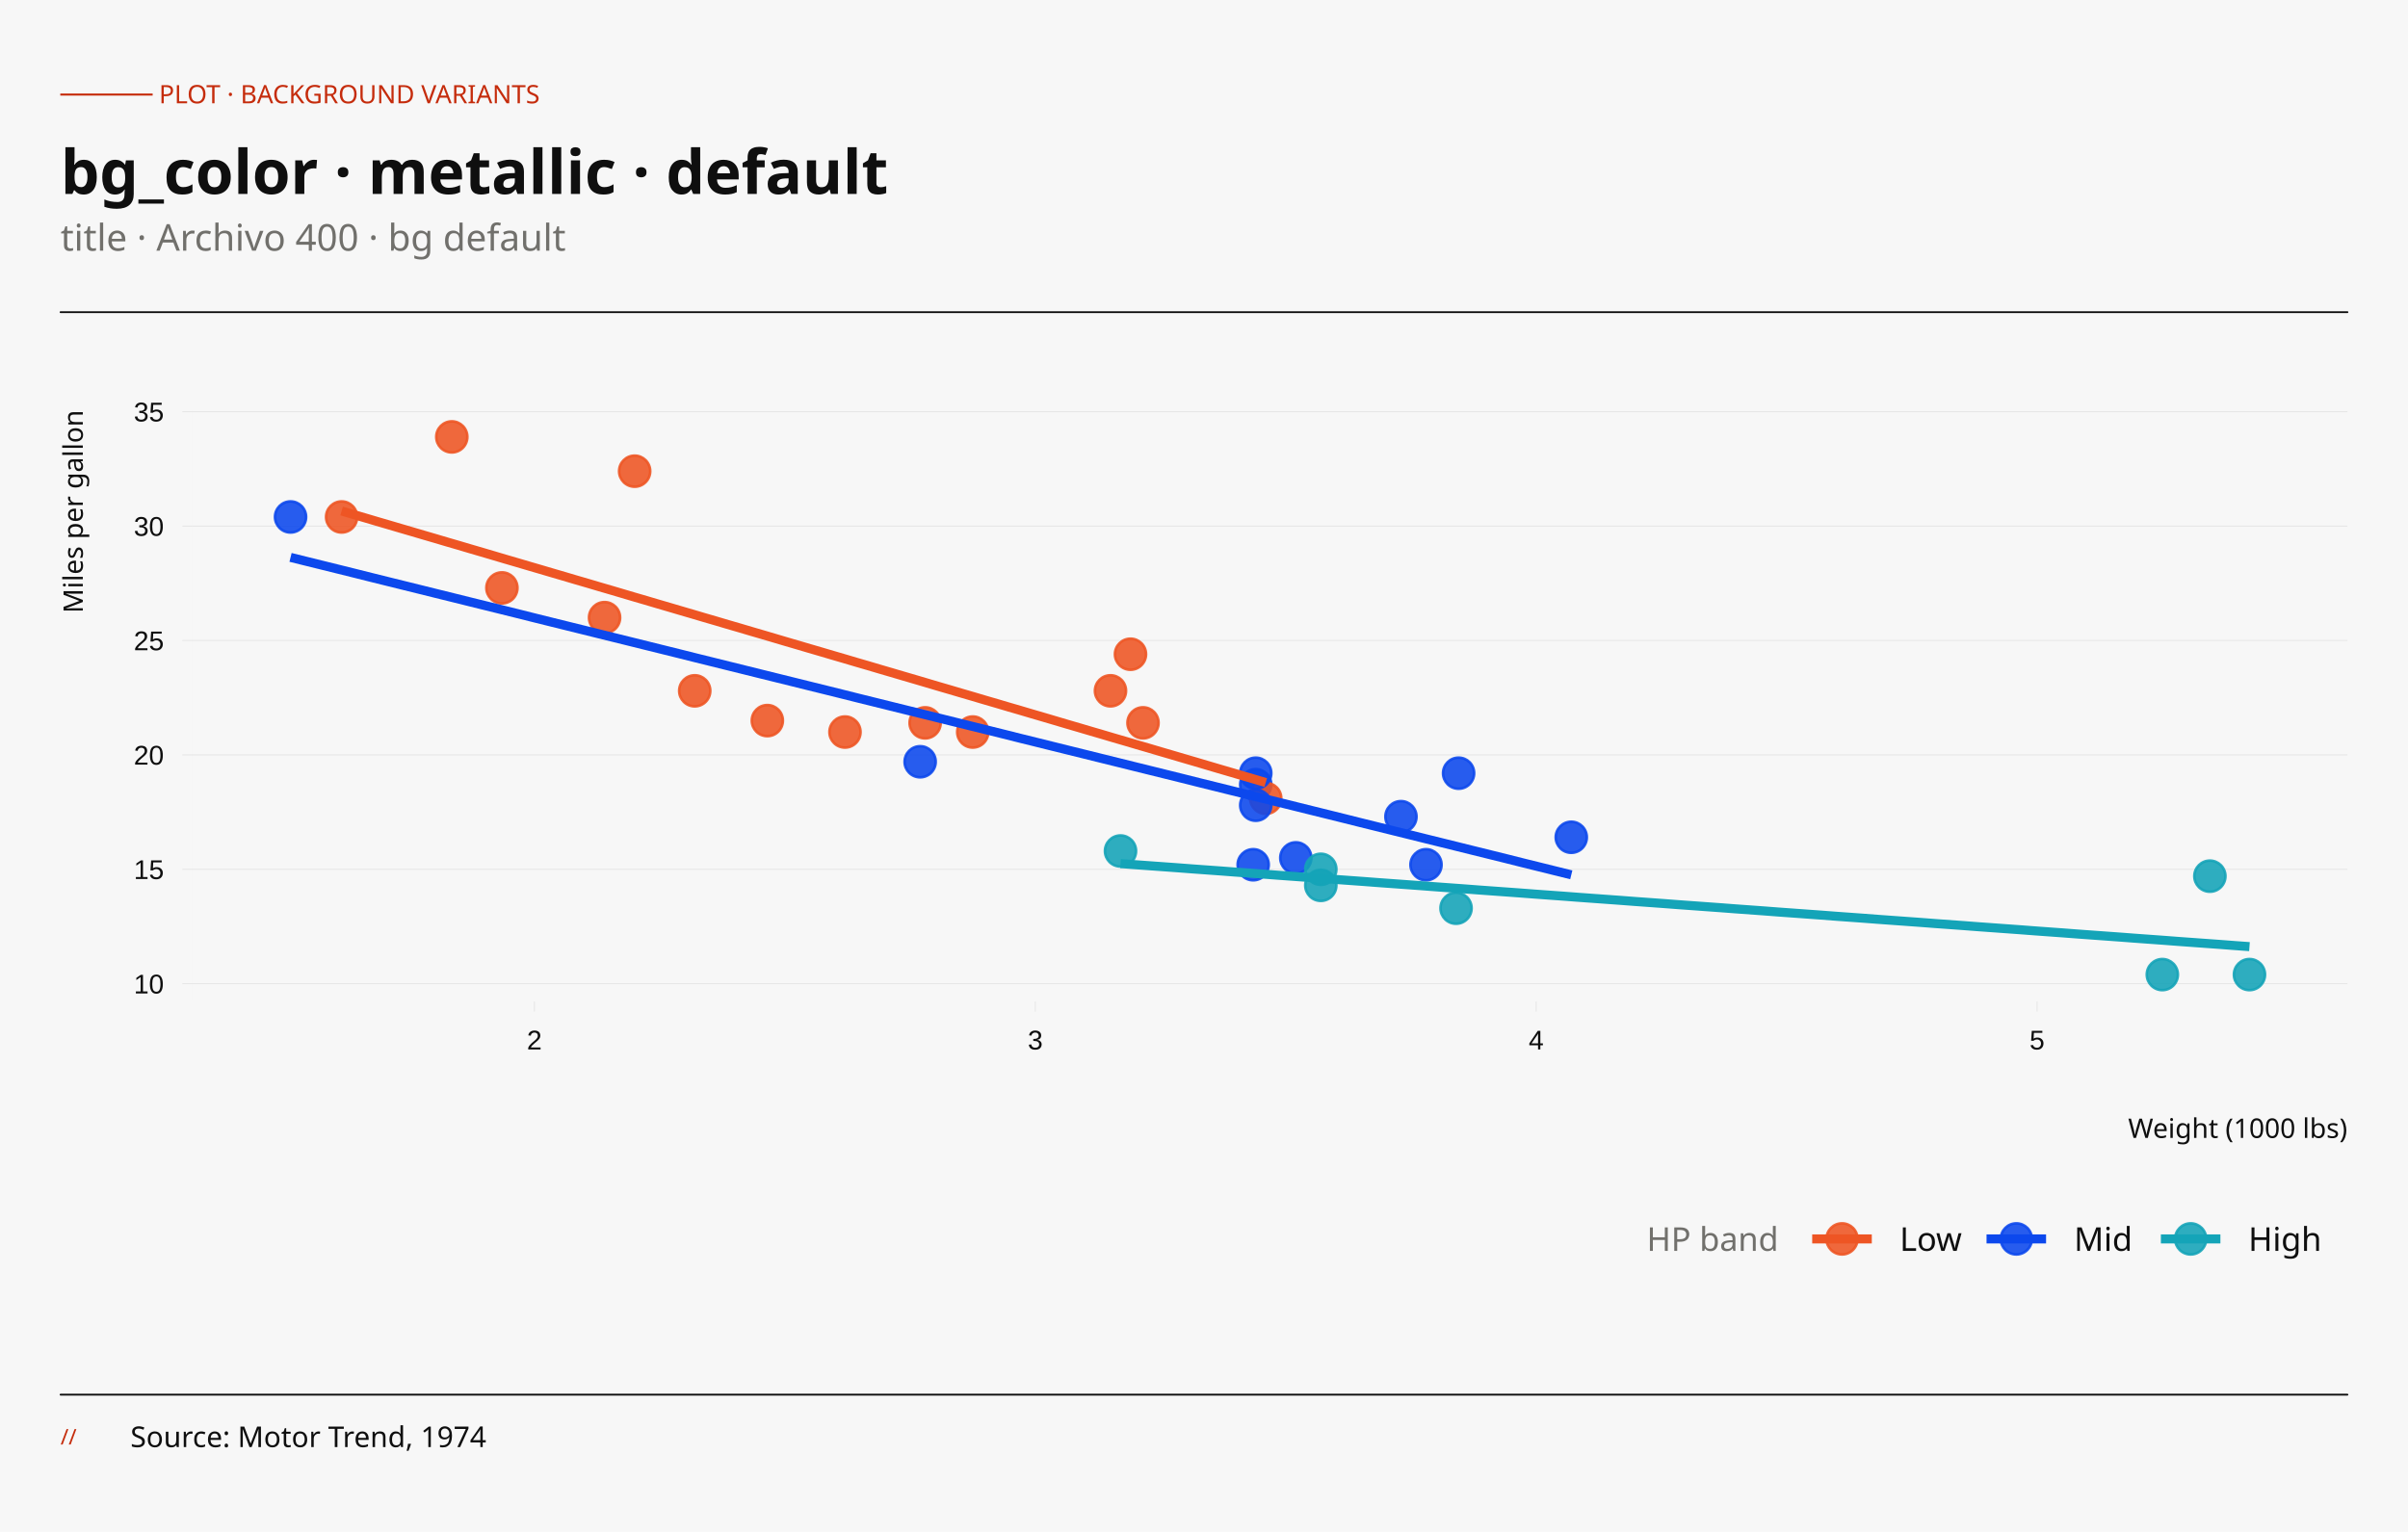
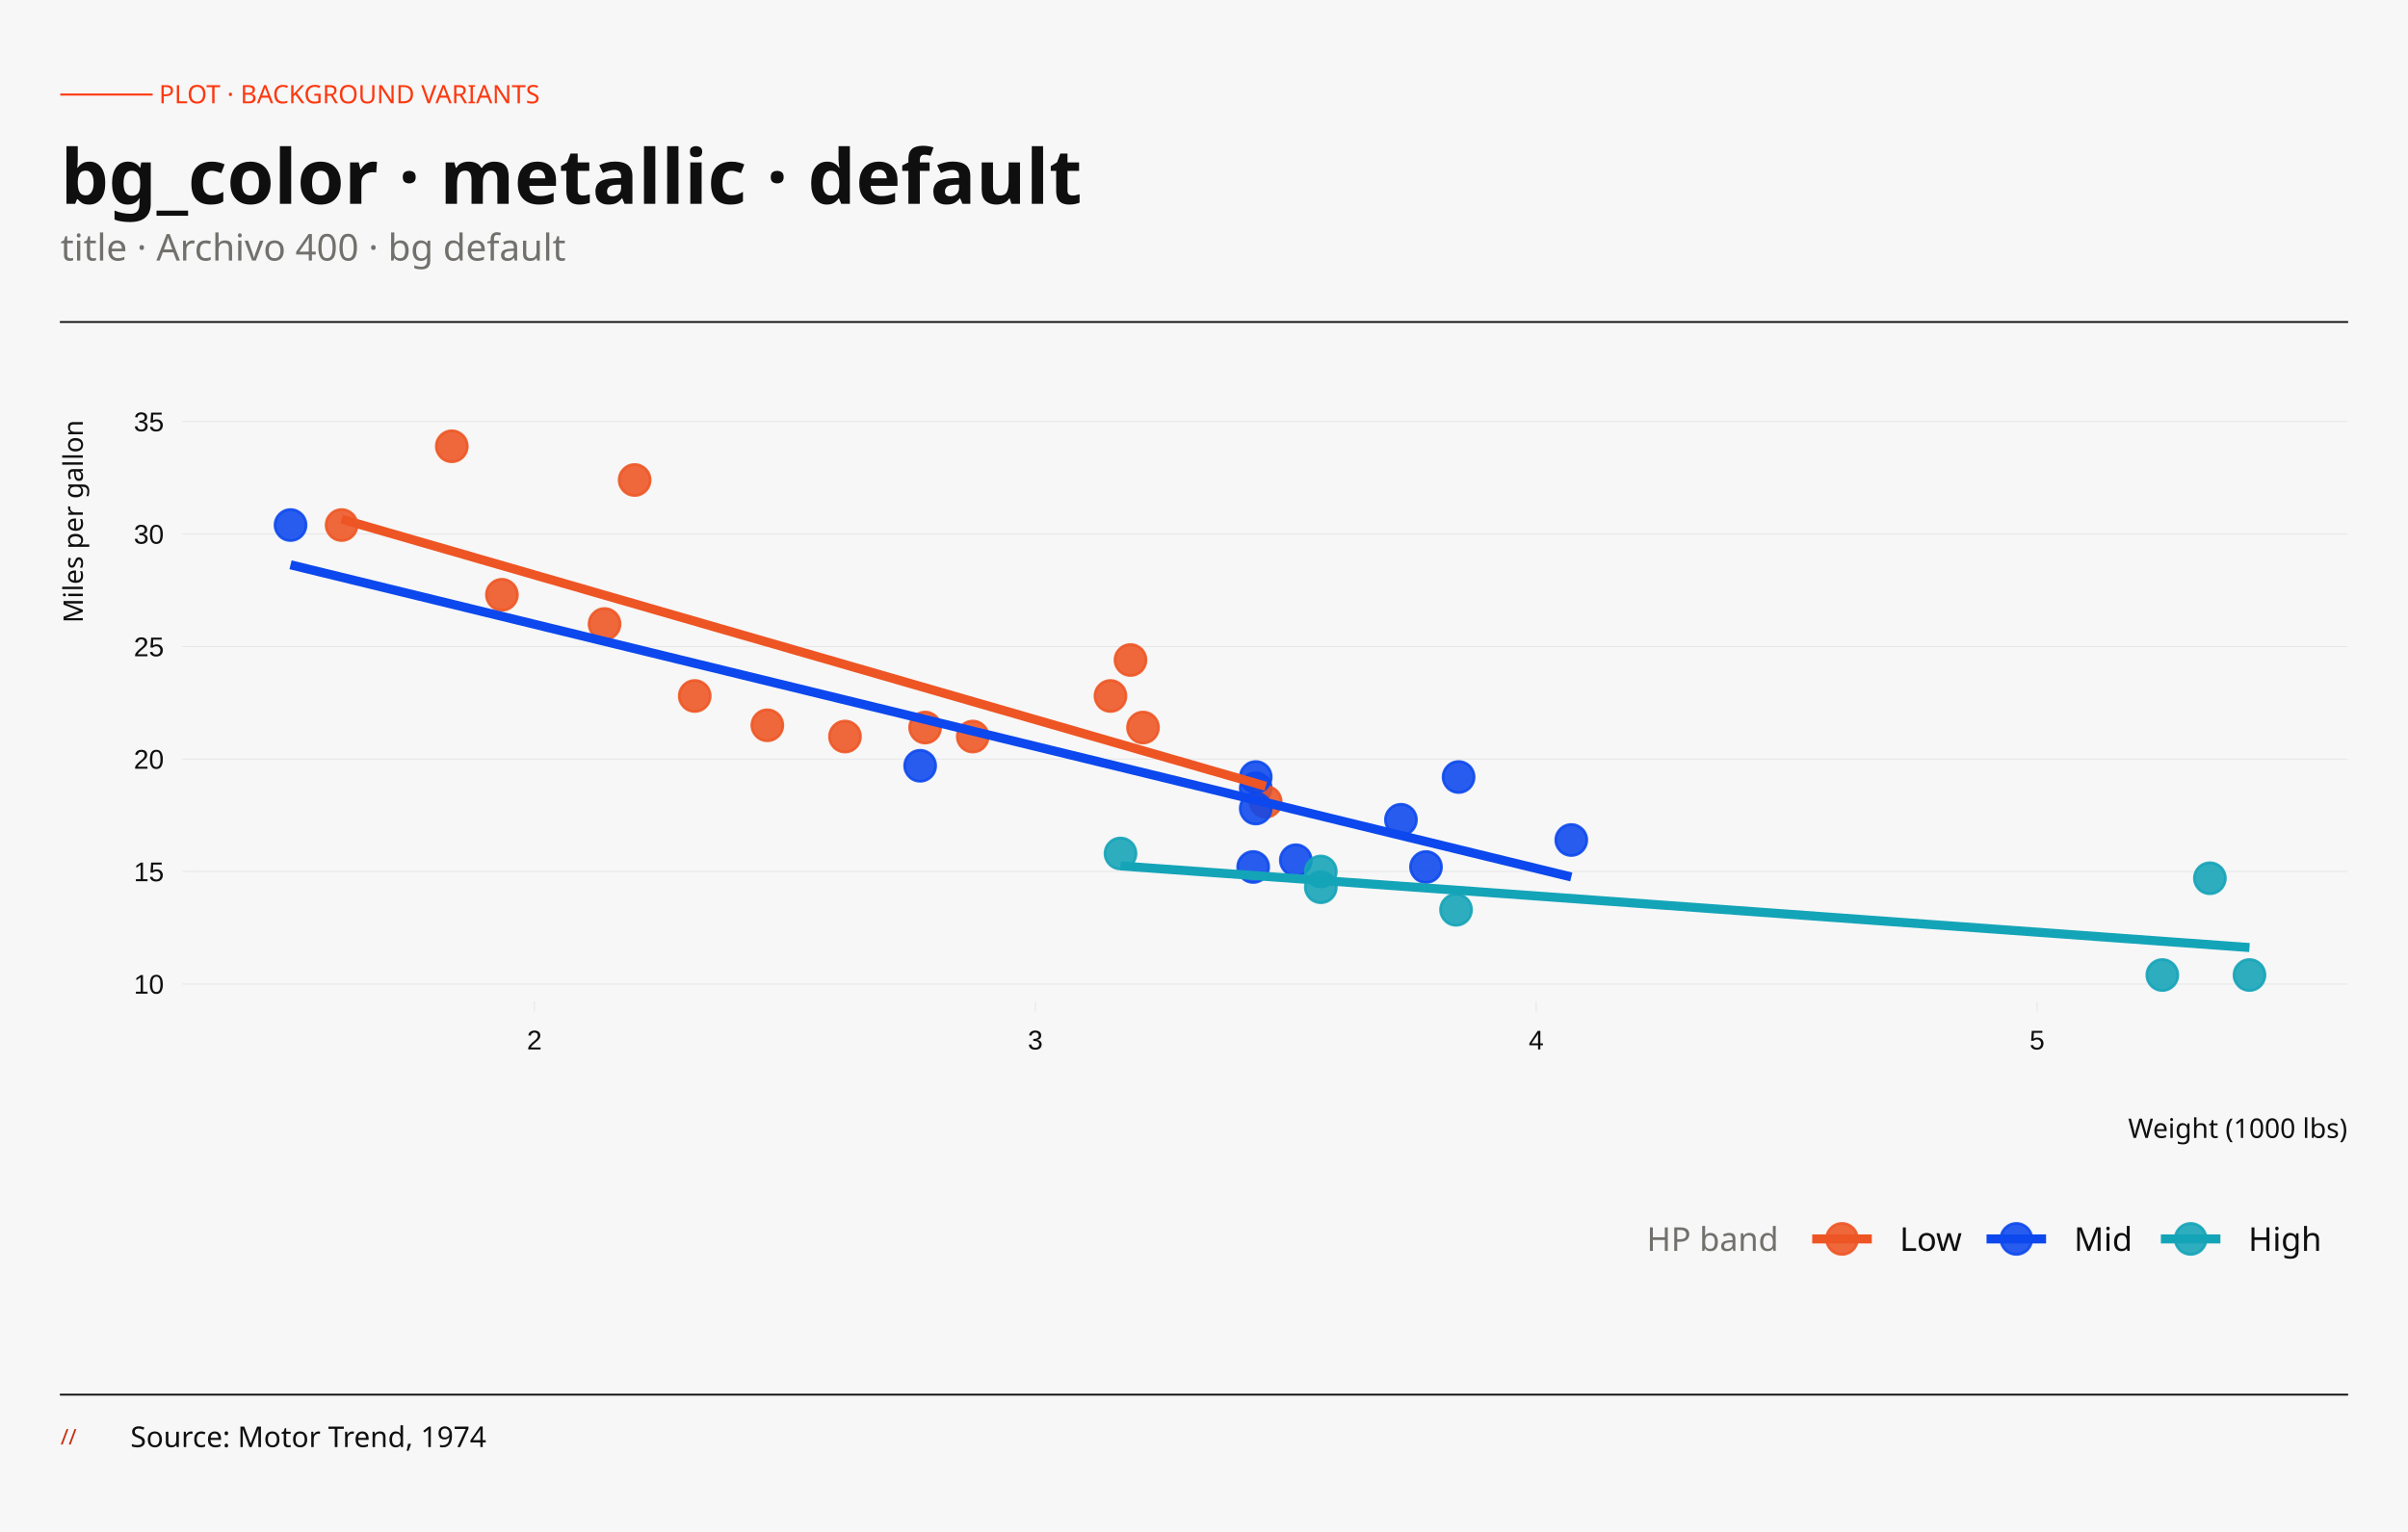
<svg xmlns="http://www.w3.org/2000/svg" width="396.00pt" height="252.00pt" viewBox="0 0 396.00 252.00">
  <g class="svglite">
    <defs>
      <style type="text/css">
    .svglite line, .svglite polyline, .svglite polygon, .svglite path, .svglite rect, .svglite circle {
      fill: none;
      stroke: #000000;
      stroke-linecap: round;
      stroke-linejoin: round;
      stroke-miterlimit: 10.00;
    }
    .svglite text {
      white-space: pre;
    }
    .svglite g.glyphgroup path {
      fill: inherit;
      stroke: none;
    }
  </style>
    </defs>
    <rect width="100%" height="100%" style="stroke: none; fill: none;" />
    <defs>
      <clipPath id="cpMC4wMHwzOTYuMDB8MC4wMHwyNTIuMDA=">
        <rect x="0.00" y="0.00" width="396.00" height="252.00" />
      </clipPath>
    </defs>
    <g clip-path="url(#cpMC4wMHwzOTYuMDB8MC4wMHwyNTIuMDA=)">
      <rect x="-0" y="-0" width="396.00" height="252.00" style="stroke-width: 0.65; stroke: none; fill: #F7F7F7;" />
    </g>
    <defs>
-       <clipPath id="cpMzEuNjd8Mzg2LjA0fDY3LjQ0fDE2NC43NA==">
-         <rect x="31.67" y="67.44" width="354.37" height="97.29" />
+       <clipPath id="cpMzEuNjd8Mzg2LjA0fDY5LjA2fDE2NC43NA==">
+         <rect x="31.67" y="69.06" width="354.37" height="95.67" />
      </clipPath>
    </defs>
-     <g clip-path="url(#cpMzEuNjd8Mzg2LjA0fDY3LjQ0fDE2NC43NA==)">
-       <rect x="31.67" y="67.44" width="354.37" height="97.29" style="stroke-width: 0.65; stroke: none; fill: #F7F7F7;" />
-       <polyline points="31.67,161.82 386.04,161.82 " style="stroke-width: 0.15; stroke: #E4E4E4; stroke-linecap: butt;" />
-       <polyline points="31.67,143.00 386.04,143.00 " style="stroke-width: 0.15; stroke: #E4E4E4; stroke-linecap: butt;" />
-       <polyline points="31.67,124.18 386.04,124.18 " style="stroke-width: 0.15; stroke: #E4E4E4; stroke-linecap: butt;" />
-       <polyline points="31.67,105.36 386.04,105.36 " style="stroke-width: 0.15; stroke: #E4E4E4; stroke-linecap: butt;" />
-       <polyline points="31.67,86.54 386.04,86.54 " style="stroke-width: 0.15; stroke: #E4E4E4; stroke-linecap: butt;" />
-       <polyline points="31.67,67.73 386.04,67.73 " style="stroke-width: 0.15; stroke: #E4E4E4; stroke-linecap: butt;" />
-       <circle cx="138.96" cy="120.42" r="2.56" style="stroke-width: 0.43; stroke: #EE5524; stroke-opacity: 0.88; fill: #EE5524; fill-opacity: 0.88;" />
-       <circle cx="159.97" cy="120.42" r="2.56" style="stroke-width: 0.43; stroke: #EE5524; stroke-opacity: 0.88; fill: #EE5524; fill-opacity: 0.88;" />
-       <circle cx="114.25" cy="113.64" r="2.56" style="stroke-width: 0.43; stroke: #EE5524; stroke-opacity: 0.88; fill: #EE5524; fill-opacity: 0.88;" />
-       <circle cx="187.97" cy="118.91" r="2.56" style="stroke-width: 0.43; stroke: #EE5524; stroke-opacity: 0.88; fill: #EE5524; fill-opacity: 0.88;" />
-       <circle cx="206.51" cy="129.08" r="2.56" style="stroke-width: 0.43; stroke: #0C48ED; stroke-opacity: 0.88; fill: #0C48ED; fill-opacity: 0.88;" />
-       <circle cx="208.15" cy="131.33" r="2.56" style="stroke-width: 0.43; stroke: #EE5524; stroke-opacity: 0.88; fill: #EE5524; fill-opacity: 0.88;" />
-       <circle cx="217.21" cy="145.64" r="2.56" style="stroke-width: 0.43; stroke: #14A4B8; stroke-opacity: 0.88; fill: #14A4B8; fill-opacity: 0.88;" />
-       <circle cx="185.91" cy="107.62" r="2.56" style="stroke-width: 0.43; stroke: #EE5524; stroke-opacity: 0.88; fill: #EE5524; fill-opacity: 0.88;" />
-       <circle cx="182.62" cy="113.64" r="2.56" style="stroke-width: 0.43; stroke: #EE5524; stroke-opacity: 0.88; fill: #EE5524; fill-opacity: 0.88;" />
-       <circle cx="206.51" cy="127.19" r="2.56" style="stroke-width: 0.43; stroke: #0C48ED; stroke-opacity: 0.88; fill: #0C48ED; fill-opacity: 0.88;" />
-       <circle cx="206.51" cy="132.46" r="2.56" style="stroke-width: 0.43; stroke: #0C48ED; stroke-opacity: 0.88; fill: #0C48ED; fill-opacity: 0.88;" />
-       <circle cx="258.40" cy="137.73" r="2.56" style="stroke-width: 0.43; stroke: #0C48ED; stroke-opacity: 0.88; fill: #0C48ED; fill-opacity: 0.88;" />
-       <circle cx="230.39" cy="134.34" r="2.56" style="stroke-width: 0.43; stroke: #0C48ED; stroke-opacity: 0.88; fill: #0C48ED; fill-opacity: 0.88;" />
-       <circle cx="234.51" cy="142.25" r="2.56" style="stroke-width: 0.43; stroke: #0C48ED; stroke-opacity: 0.88; fill: #0C48ED; fill-opacity: 0.88;" />
-       <circle cx="355.60" cy="160.32" r="2.56" style="stroke-width: 0.43; stroke: #14A4B8; stroke-opacity: 0.88; fill: #14A4B8; fill-opacity: 0.88;" />
-       <circle cx="369.93" cy="160.32" r="2.56" style="stroke-width: 0.43; stroke: #14A4B8; stroke-opacity: 0.88; fill: #14A4B8; fill-opacity: 0.88;" />
-       <circle cx="363.42" cy="144.13" r="2.56" style="stroke-width: 0.43; stroke: #14A4B8; stroke-opacity: 0.88; fill: #14A4B8; fill-opacity: 0.88;" />
-       <circle cx="104.37" cy="77.51" r="2.56" style="stroke-width: 0.43; stroke: #EE5524; stroke-opacity: 0.88; fill: #EE5524; fill-opacity: 0.88;" />
-       <circle cx="56.18" cy="85.04" r="2.56" style="stroke-width: 0.43; stroke: #EE5524; stroke-opacity: 0.88; fill: #EE5524; fill-opacity: 0.88;" />
-       <circle cx="74.30" cy="71.87" r="2.56" style="stroke-width: 0.43; stroke: #EE5524; stroke-opacity: 0.88; fill: #EE5524; fill-opacity: 0.88;" />
-       <circle cx="126.19" cy="118.54" r="2.56" style="stroke-width: 0.43; stroke: #EE5524; stroke-opacity: 0.88; fill: #EE5524; fill-opacity: 0.88;" />
-       <circle cx="213.10" cy="141.12" r="2.56" style="stroke-width: 0.43; stroke: #0C48ED; stroke-opacity: 0.88; fill: #0C48ED; fill-opacity: 0.88;" />
-       <circle cx="206.09" cy="142.25" r="2.56" style="stroke-width: 0.43; stroke: #0C48ED; stroke-opacity: 0.88; fill: #0C48ED; fill-opacity: 0.88;" />
-       <circle cx="239.45" cy="149.40" r="2.56" style="stroke-width: 0.43; stroke: #14A4B8; stroke-opacity: 0.88; fill: #14A4B8; fill-opacity: 0.88;" />
-       <circle cx="239.87" cy="127.19" r="2.56" style="stroke-width: 0.43; stroke: #0C48ED; stroke-opacity: 0.88; fill: #0C48ED; fill-opacity: 0.88;" />
-       <circle cx="82.54" cy="96.71" r="2.56" style="stroke-width: 0.43; stroke: #EE5524; stroke-opacity: 0.88; fill: #EE5524; fill-opacity: 0.88;" />
-       <circle cx="99.42" cy="101.60" r="2.56" style="stroke-width: 0.43; stroke: #EE5524; stroke-opacity: 0.88; fill: #EE5524; fill-opacity: 0.88;" />
-       <circle cx="47.78" cy="85.04" r="2.56" style="stroke-width: 0.43; stroke: #0C48ED; stroke-opacity: 0.88; fill: #0C48ED; fill-opacity: 0.88;" />
-       <circle cx="184.27" cy="139.99" r="2.56" style="stroke-width: 0.43; stroke: #14A4B8; stroke-opacity: 0.88; fill: #14A4B8; fill-opacity: 0.88;" />
-       <circle cx="151.32" cy="125.31" r="2.56" style="stroke-width: 0.43; stroke: #0C48ED; stroke-opacity: 0.88; fill: #0C48ED; fill-opacity: 0.88;" />
-       <circle cx="217.21" cy="143.00" r="2.56" style="stroke-width: 0.43; stroke: #14A4B8; stroke-opacity: 0.88; fill: #14A4B8; fill-opacity: 0.88;" />
-       <circle cx="152.14" cy="118.91" r="2.56" style="stroke-width: 0.43; stroke: #EE5524; stroke-opacity: 0.88; fill: #EE5524; fill-opacity: 0.88;" />
-       <polyline points="56.18,84.06 58.10,84.63 60.03,85.19 61.95,85.76 63.87,86.32 65.80,86.89 67.72,87.45 69.65,88.02 71.57,88.58 73.49,89.15 75.42,89.71 77.34,90.28 79.26,90.84 81.19,91.41 83.11,91.98 85.03,92.54 86.96,93.11 88.88,93.67 90.81,94.24 92.73,94.80 94.65,95.37 96.58,95.93 98.50,96.50 100.42,97.06 102.35,97.63 104.27,98.20 106.20,98.76 108.12,99.33 110.04,99.89 111.97,100.46 113.89,101.02 115.81,101.59 117.74,102.15 119.66,102.72 121.59,103.28 123.51,103.85 125.43,104.41 127.36,104.98 129.28,105.55 131.20,106.11 133.13,106.68 135.05,107.24 136.98,107.81 138.90,108.37 140.82,108.94 142.75,109.50 144.67,110.07 146.59,110.63 148.52,111.20 150.44,111.76 152.37,112.33 154.29,112.90 156.21,113.46 158.14,114.03 160.06,114.59 161.98,115.16 163.91,115.72 165.83,116.29 167.76,116.85 169.68,117.42 171.60,117.98 173.53,118.55 175.45,119.12 177.37,119.68 179.30,120.25 181.22,120.81 183.14,121.38 185.07,121.94 186.99,122.51 188.92,123.07 190.84,123.64 192.76,124.20 194.69,124.77 196.61,125.33 198.53,125.90 200.46,126.47 202.38,127.03 204.31,127.60 206.23,128.16 208.15,128.73 " style="stroke-width: 1.49; stroke: #EE5524; stroke-linecap: butt;" />
-       <polyline points="47.78,91.69 50.44,92.35 53.11,93.01 55.78,93.67 58.44,94.33 61.11,95.00 63.77,95.66 66.44,96.32 69.11,96.98 71.77,97.64 74.44,98.30 77.10,98.96 79.77,99.62 82.44,100.28 85.10,100.94 87.77,101.61 90.43,102.27 93.10,102.93 95.77,103.59 98.43,104.25 101.10,104.91 103.77,105.57 106.43,106.23 109.10,106.89 111.76,107.55 114.43,108.22 117.10,108.88 119.76,109.54 122.43,110.20 125.09,110.86 127.76,111.52 130.43,112.18 133.09,112.84 135.76,113.50 138.42,114.16 141.09,114.83 143.76,115.49 146.42,116.15 149.09,116.81 151.76,117.47 154.42,118.13 157.09,118.79 159.75,119.45 162.42,120.11 165.09,120.77 167.75,121.44 170.42,122.10 173.08,122.76 175.75,123.42 178.42,124.08 181.08,124.74 183.75,125.40 186.41,126.06 189.08,126.72 191.75,127.38 194.41,128.04 197.08,128.71 199.75,129.37 202.41,130.03 205.08,130.69 207.74,131.35 210.41,132.01 213.08,132.67 215.74,133.33 218.41,133.99 221.07,134.65 223.74,135.32 226.41,135.98 229.07,136.64 231.74,137.30 234.40,137.96 237.07,138.62 239.74,139.28 242.40,139.94 245.07,140.60 247.74,141.26 250.40,141.93 253.07,142.59 255.73,143.25 258.40,143.91 " style="stroke-width: 1.49; stroke: #0C48ED; stroke-linecap: butt;" />
-       <polyline points="184.27,142.06 186.62,142.24 188.97,142.41 191.32,142.58 193.67,142.75 196.02,142.93 198.37,143.10 200.72,143.27 203.07,143.45 205.42,143.62 207.77,143.79 210.12,143.97 212.47,144.14 214.82,144.31 217.17,144.48 219.52,144.66 221.87,144.83 224.22,145.00 226.57,145.18 228.92,145.35 231.27,145.52 233.62,145.69 235.97,145.87 238.32,146.04 240.67,146.21 243.02,146.39 245.37,146.56 247.72,146.73 250.07,146.90 252.42,147.08 254.77,147.25 257.12,147.42 259.47,147.60 261.82,147.77 264.17,147.94 266.52,148.11 268.87,148.29 271.22,148.46 273.57,148.63 275.92,148.81 278.27,148.98 280.62,149.15 282.97,149.32 285.32,149.50 287.67,149.67 290.02,149.84 292.37,150.02 294.72,150.19 297.07,150.36 299.42,150.53 301.77,150.71 304.12,150.88 306.47,151.05 308.83,151.23 311.18,151.40 313.53,151.57 315.88,151.74 318.23,151.92 320.58,152.09 322.93,152.26 325.28,152.44 327.63,152.61 329.98,152.78 332.33,152.95 334.68,153.13 337.03,153.30 339.38,153.47 341.73,153.65 344.08,153.82 346.43,153.99 348.78,154.16 351.13,154.34 353.48,154.51 355.83,154.68 358.18,154.86 360.53,155.03 362.88,155.20 365.23,155.37 367.58,155.55 369.93,155.72 " style="stroke-width: 1.49; stroke: #14A4B8; stroke-linecap: butt;" />
+     <g clip-path="url(#cpMzEuNjd8Mzg2LjA0fDY5LjA2fDE2NC43NA==)">
+       <rect x="31.67" y="69.06" width="354.37" height="95.67" style="stroke-width: 0.65; stroke: none; fill: #F7F7F7;" />
+       <polyline points="31.67,161.87 386.04,161.87 " style="stroke-width: 0.15; stroke: #E4E4E4; stroke-linecap: butt;" />
+       <polyline points="31.67,143.36 386.04,143.36 " style="stroke-width: 0.15; stroke: #E4E4E4; stroke-linecap: butt;" />
+       <polyline points="31.67,124.86 386.04,124.86 " style="stroke-width: 0.15; stroke: #E4E4E4; stroke-linecap: butt;" />
+       <polyline points="31.67,106.35 386.04,106.35 " style="stroke-width: 0.15; stroke: #E4E4E4; stroke-linecap: butt;" />
+       <polyline points="31.67,87.85 386.04,87.85 " style="stroke-width: 0.15; stroke: #E4E4E4; stroke-linecap: butt;" />
+       <polyline points="31.67,69.34 386.04,69.34 " style="stroke-width: 0.15; stroke: #E4E4E4; stroke-linecap: butt;" />
+       <circle cx="138.96" cy="121.16" r="2.56" style="stroke-width: 0.43; stroke: #EE5524; stroke-opacity: 0.88; fill: #EE5524; fill-opacity: 0.88;" />
+       <circle cx="159.97" cy="121.16" r="2.56" style="stroke-width: 0.43; stroke: #EE5524; stroke-opacity: 0.88; fill: #EE5524; fill-opacity: 0.88;" />
+       <circle cx="114.25" cy="114.49" r="2.56" style="stroke-width: 0.43; stroke: #EE5524; stroke-opacity: 0.88; fill: #EE5524; fill-opacity: 0.88;" />
+       <circle cx="187.97" cy="119.68" r="2.56" style="stroke-width: 0.43; stroke: #EE5524; stroke-opacity: 0.88; fill: #EE5524; fill-opacity: 0.88;" />
+       <circle cx="206.51" cy="129.67" r="2.56" style="stroke-width: 0.43; stroke: #0C48ED; stroke-opacity: 0.88; fill: #0C48ED; fill-opacity: 0.88;" />
+       <circle cx="208.15" cy="131.89" r="2.56" style="stroke-width: 0.43; stroke: #EE5524; stroke-opacity: 0.88; fill: #EE5524; fill-opacity: 0.88;" />
+       <circle cx="217.21" cy="145.95" r="2.56" style="stroke-width: 0.43; stroke: #14A4B8; stroke-opacity: 0.88; fill: #14A4B8; fill-opacity: 0.88;" />
+       <circle cx="185.91" cy="108.57" r="2.56" style="stroke-width: 0.43; stroke: #EE5524; stroke-opacity: 0.88; fill: #EE5524; fill-opacity: 0.88;" />
+       <circle cx="182.62" cy="114.49" r="2.56" style="stroke-width: 0.43; stroke: #EE5524; stroke-opacity: 0.88; fill: #EE5524; fill-opacity: 0.88;" />
+       <circle cx="206.51" cy="127.82" r="2.56" style="stroke-width: 0.43; stroke: #0C48ED; stroke-opacity: 0.88; fill: #0C48ED; fill-opacity: 0.88;" />
+       <circle cx="206.51" cy="133.00" r="2.56" style="stroke-width: 0.43; stroke: #0C48ED; stroke-opacity: 0.88; fill: #0C48ED; fill-opacity: 0.88;" />
+       <circle cx="258.40" cy="138.18" r="2.56" style="stroke-width: 0.43; stroke: #0C48ED; stroke-opacity: 0.88; fill: #0C48ED; fill-opacity: 0.88;" />
+       <circle cx="230.39" cy="134.85" r="2.56" style="stroke-width: 0.43; stroke: #0C48ED; stroke-opacity: 0.88; fill: #0C48ED; fill-opacity: 0.88;" />
+       <circle cx="234.51" cy="142.62" r="2.56" style="stroke-width: 0.43; stroke: #0C48ED; stroke-opacity: 0.88; fill: #0C48ED; fill-opacity: 0.88;" />
+       <circle cx="355.60" cy="160.39" r="2.56" style="stroke-width: 0.43; stroke: #14A4B8; stroke-opacity: 0.88; fill: #14A4B8; fill-opacity: 0.88;" />
+       <circle cx="369.93" cy="160.39" r="2.56" style="stroke-width: 0.43; stroke: #14A4B8; stroke-opacity: 0.88; fill: #14A4B8; fill-opacity: 0.88;" />
+       <circle cx="363.42" cy="144.47" r="2.56" style="stroke-width: 0.43; stroke: #14A4B8; stroke-opacity: 0.88; fill: #14A4B8; fill-opacity: 0.88;" />
+       <circle cx="104.37" cy="78.96" r="2.56" style="stroke-width: 0.43; stroke: #EE5524; stroke-opacity: 0.88; fill: #EE5524; fill-opacity: 0.88;" />
+       <circle cx="56.18" cy="86.37" r="2.56" style="stroke-width: 0.43; stroke: #EE5524; stroke-opacity: 0.88; fill: #EE5524; fill-opacity: 0.88;" />
+       <circle cx="74.30" cy="73.41" r="2.56" style="stroke-width: 0.43; stroke: #EE5524; stroke-opacity: 0.88; fill: #EE5524; fill-opacity: 0.88;" />
+       <circle cx="126.19" cy="119.31" r="2.56" style="stroke-width: 0.43; stroke: #EE5524; stroke-opacity: 0.88; fill: #EE5524; fill-opacity: 0.88;" />
+       <circle cx="213.10" cy="141.51" r="2.56" style="stroke-width: 0.43; stroke: #0C48ED; stroke-opacity: 0.88; fill: #0C48ED; fill-opacity: 0.88;" />
+       <circle cx="206.09" cy="142.62" r="2.56" style="stroke-width: 0.43; stroke: #0C48ED; stroke-opacity: 0.88; fill: #0C48ED; fill-opacity: 0.88;" />
+       <circle cx="239.45" cy="149.66" r="2.56" style="stroke-width: 0.43; stroke: #14A4B8; stroke-opacity: 0.88; fill: #14A4B8; fill-opacity: 0.88;" />
+       <circle cx="239.87" cy="127.82" r="2.56" style="stroke-width: 0.43; stroke: #0C48ED; stroke-opacity: 0.88; fill: #0C48ED; fill-opacity: 0.88;" />
+       <circle cx="82.54" cy="97.84" r="2.56" style="stroke-width: 0.43; stroke: #EE5524; stroke-opacity: 0.88; fill: #EE5524; fill-opacity: 0.88;" />
+       <circle cx="99.42" cy="102.65" r="2.56" style="stroke-width: 0.43; stroke: #EE5524; stroke-opacity: 0.88; fill: #EE5524; fill-opacity: 0.88;" />
+       <circle cx="47.78" cy="86.37" r="2.56" style="stroke-width: 0.43; stroke: #0C48ED; stroke-opacity: 0.88; fill: #0C48ED; fill-opacity: 0.88;" />
+       <circle cx="184.27" cy="140.40" r="2.56" style="stroke-width: 0.43; stroke: #14A4B8; stroke-opacity: 0.88; fill: #14A4B8; fill-opacity: 0.88;" />
+       <circle cx="151.32" cy="125.97" r="2.56" style="stroke-width: 0.43; stroke: #0C48ED; stroke-opacity: 0.88; fill: #0C48ED; fill-opacity: 0.88;" />
+       <circle cx="217.21" cy="143.36" r="2.56" style="stroke-width: 0.43; stroke: #14A4B8; stroke-opacity: 0.88; fill: #14A4B8; fill-opacity: 0.88;" />
+       <circle cx="152.14" cy="119.68" r="2.56" style="stroke-width: 0.43; stroke: #EE5524; stroke-opacity: 0.88; fill: #EE5524; fill-opacity: 0.88;" />
+       <polyline points="56.18,85.40 58.10,85.96 60.03,86.52 61.95,87.07 63.87,87.63 65.80,88.18 67.72,88.74 69.65,89.30 71.57,89.85 73.49,90.41 75.42,90.96 77.34,91.52 79.26,92.08 81.19,92.63 83.11,93.19 85.03,93.74 86.96,94.30 88.88,94.86 90.81,95.41 92.73,95.97 94.65,96.52 96.58,97.08 98.50,97.64 100.42,98.19 102.35,98.75 104.27,99.30 106.20,99.86 108.12,100.42 110.04,100.97 111.97,101.53 113.89,102.08 115.81,102.64 117.74,103.20 119.66,103.75 121.59,104.31 123.51,104.86 125.43,105.42 127.36,105.97 129.28,106.53 131.20,107.09 133.13,107.64 135.05,108.20 136.98,108.75 138.90,109.31 140.82,109.87 142.75,110.42 144.67,110.98 146.59,111.53 148.52,112.09 150.44,112.65 152.37,113.20 154.29,113.76 156.21,114.31 158.14,114.87 160.06,115.43 161.98,115.98 163.91,116.54 165.83,117.09 167.76,117.65 169.68,118.21 171.60,118.76 173.53,119.32 175.45,119.87 177.37,120.43 179.30,120.99 181.22,121.54 183.14,122.10 185.07,122.65 186.99,123.21 188.92,123.77 190.84,124.32 192.76,124.88 194.69,125.43 196.61,125.99 198.53,126.55 200.46,127.10 202.38,127.66 204.31,128.21 206.23,128.77 208.15,129.33 " style="stroke-width: 1.49; stroke: #EE5524; stroke-linecap: butt;" />
+       <polyline points="47.78,92.91 50.44,93.56 53.11,94.21 55.78,94.86 58.44,95.51 61.11,96.16 63.77,96.81 66.44,97.46 69.11,98.11 71.77,98.76 74.44,99.41 77.10,100.06 79.77,100.71 82.44,101.36 85.10,102.01 87.77,102.66 90.43,103.31 93.10,103.96 95.77,104.61 98.43,105.26 101.10,105.91 103.77,106.56 106.43,107.21 109.10,107.86 111.76,108.51 114.43,109.16 117.10,109.81 119.76,110.46 122.43,111.11 125.09,111.76 127.76,112.41 130.43,113.06 133.09,113.71 135.76,114.36 138.42,115.01 141.09,115.66 143.76,116.31 146.42,116.96 149.09,117.61 151.76,118.26 154.42,118.91 157.09,119.56 159.75,120.21 162.42,120.86 165.09,121.51 167.75,122.16 170.42,122.81 173.08,123.46 175.75,124.11 178.42,124.76 181.08,125.41 183.75,126.06 186.41,126.71 189.08,127.36 191.75,128.01 194.41,128.66 197.08,129.31 199.75,129.96 202.41,130.61 205.08,131.26 207.74,131.91 210.41,132.56 213.08,133.21 215.74,133.86 218.41,134.51 221.07,135.16 223.74,135.81 226.41,136.46 229.07,137.11 231.74,137.76 234.40,138.41 237.07,139.06 239.74,139.71 242.40,140.36 245.07,141.01 247.74,141.66 250.40,142.31 253.07,142.96 255.73,143.61 258.40,144.26 " style="stroke-width: 1.49; stroke: #0C48ED; stroke-linecap: butt;" />
+       <polyline points="184.27,142.44 186.62,142.61 188.97,142.78 191.32,142.95 193.67,143.12 196.02,143.29 198.37,143.46 200.72,143.63 203.07,143.80 205.42,143.97 207.77,144.14 210.12,144.31 212.47,144.48 214.82,144.65 217.17,144.82 219.52,144.99 221.87,145.16 224.22,145.33 226.57,145.50 228.92,145.67 231.27,145.84 233.62,146.01 235.97,146.18 238.32,146.35 240.67,146.52 243.02,146.69 245.37,146.86 247.72,147.03 250.07,147.20 252.42,147.37 254.77,147.54 257.12,147.71 259.47,147.88 261.82,148.05 264.17,148.22 266.52,148.39 268.87,148.56 271.22,148.73 273.57,148.90 275.92,149.07 278.27,149.24 280.62,149.41 282.97,149.58 285.32,149.75 287.67,149.92 290.02,150.09 292.37,150.26 294.72,150.43 297.07,150.60 299.42,150.77 301.77,150.94 304.12,151.11 306.47,151.28 308.83,151.45 311.18,151.62 313.53,151.79 315.88,151.96 318.23,152.13 320.58,152.30 322.93,152.47 325.28,152.64 327.63,152.81 329.98,152.98 332.33,153.15 334.68,153.32 337.03,153.49 339.38,153.66 341.73,153.83 344.08,154.00 346.43,154.17 348.78,154.34 351.13,154.51 353.48,154.68 355.83,154.85 358.18,155.02 360.53,155.19 362.88,155.36 365.23,155.53 367.58,155.70 369.93,155.87 " style="stroke-width: 1.49; stroke: #14A4B8; stroke-linecap: butt;" />
    </g>
    <g clip-path="url(#cpMC4wMHwzOTYuMDB8MC4wMHwyNTIuMDA=)">
-       <text x="26.96" y="163.42" text-anchor="end" style="font-size: 4.46px;fill: #0F0F0F; font-family: &quot;Arial&quot;;" textLength="4.97px" lengthAdjust="spacingAndGlyphs">10</text>
-       <text x="26.96" y="144.60" text-anchor="end" style="font-size: 4.46px;fill: #0F0F0F; font-family: &quot;Arial&quot;;" textLength="4.97px" lengthAdjust="spacingAndGlyphs">15</text>
-       <text x="26.96" y="125.78" text-anchor="end" style="font-size: 4.46px;fill: #0F0F0F; font-family: &quot;Arial&quot;;" textLength="4.97px" lengthAdjust="spacingAndGlyphs">20</text>
-       <text x="26.96" y="106.96" text-anchor="end" style="font-size: 4.46px;fill: #0F0F0F; font-family: &quot;Arial&quot;;" textLength="4.97px" lengthAdjust="spacingAndGlyphs">25</text>
-       <text x="26.96" y="88.14" text-anchor="end" style="font-size: 4.46px;fill: #0F0F0F; font-family: &quot;Arial&quot;;" textLength="4.97px" lengthAdjust="spacingAndGlyphs">30</text>
-       <text x="26.96" y="69.32" text-anchor="end" style="font-size: 4.46px;fill: #0F0F0F; font-family: &quot;Arial&quot;;" textLength="4.97px" lengthAdjust="spacingAndGlyphs">35</text>
-       <polyline points="29.99,161.82 31.67,161.82 " style="stroke-width: 0.15; stroke: #E4E4E4; stroke-linecap: butt;" />
-       <polyline points="29.99,143.00 31.67,143.00 " style="stroke-width: 0.15; stroke: #E4E4E4; stroke-linecap: butt;" />
-       <polyline points="29.99,124.18 31.67,124.18 " style="stroke-width: 0.15; stroke: #E4E4E4; stroke-linecap: butt;" />
-       <polyline points="29.99,105.36 31.67,105.36 " style="stroke-width: 0.15; stroke: #E4E4E4; stroke-linecap: butt;" />
-       <polyline points="29.99,86.54 31.67,86.54 " style="stroke-width: 0.15; stroke: #E4E4E4; stroke-linecap: butt;" />
-       <polyline points="29.99,67.73 31.67,67.73 " style="stroke-width: 0.15; stroke: #E4E4E4; stroke-linecap: butt;" />
+       <text x="26.96" y="163.46" text-anchor="end" style="font-size: 4.46px;fill: #0F0F0F; font-family: &quot;Arial&quot;;" textLength="4.97px" lengthAdjust="spacingAndGlyphs">10</text>
+       <text x="26.96" y="144.96" text-anchor="end" style="font-size: 4.46px;fill: #0F0F0F; font-family: &quot;Arial&quot;;" textLength="4.97px" lengthAdjust="spacingAndGlyphs">15</text>
+       <text x="26.96" y="126.45" text-anchor="end" style="font-size: 4.46px;fill: #0F0F0F; font-family: &quot;Arial&quot;;" textLength="4.97px" lengthAdjust="spacingAndGlyphs">20</text>
+       <text x="26.96" y="107.95" text-anchor="end" style="font-size: 4.46px;fill: #0F0F0F; font-family: &quot;Arial&quot;;" textLength="4.97px" lengthAdjust="spacingAndGlyphs">25</text>
+       <text x="26.96" y="89.44" text-anchor="end" style="font-size: 4.46px;fill: #0F0F0F; font-family: &quot;Arial&quot;;" textLength="4.97px" lengthAdjust="spacingAndGlyphs">30</text>
+       <text x="26.96" y="70.94" text-anchor="end" style="font-size: 4.46px;fill: #0F0F0F; font-family: &quot;Arial&quot;;" textLength="4.97px" lengthAdjust="spacingAndGlyphs">35</text>
+       <polyline points="29.99,161.87 31.67,161.87 " style="stroke-width: 0.15; stroke: #E4E4E4; stroke-linecap: butt;" />
+       <polyline points="29.99,143.36 31.67,143.36 " style="stroke-width: 0.15; stroke: #E4E4E4; stroke-linecap: butt;" />
+       <polyline points="29.99,124.86 31.67,124.86 " style="stroke-width: 0.15; stroke: #E4E4E4; stroke-linecap: butt;" />
+       <polyline points="29.99,106.35 31.67,106.35 " style="stroke-width: 0.15; stroke: #E4E4E4; stroke-linecap: butt;" />
+       <polyline points="29.99,87.85 31.67,87.85 " style="stroke-width: 0.15; stroke: #E4E4E4; stroke-linecap: butt;" />
+       <polyline points="29.99,69.34 31.67,69.34 " style="stroke-width: 0.15; stroke: #E4E4E4; stroke-linecap: butt;" />
      <polyline points="87.89,166.42 87.89,164.74 " style="stroke-width: 0.15; stroke: #E4E4E4; stroke-linecap: butt;" />
      <polyline points="170.26,166.42 170.26,164.74 " style="stroke-width: 0.15; stroke: #E4E4E4; stroke-linecap: butt;" />
      <polyline points="252.63,166.42 252.63,164.74 " style="stroke-width: 0.15; stroke: #E4E4E4; stroke-linecap: butt;" />
      <polyline points="335.00,166.42 335.00,164.74 " style="stroke-width: 0.15; stroke: #E4E4E4; stroke-linecap: butt;" />
      <text x="87.89" y="172.63" text-anchor="middle" style="font-size: 4.46px;fill: #0F0F0F; font-family: &quot;Arial&quot;;" textLength="2.48px" lengthAdjust="spacingAndGlyphs">2</text>
      <text x="170.26" y="172.63" text-anchor="middle" style="font-size: 4.46px;fill: #0F0F0F; font-family: &quot;Arial&quot;;" textLength="2.48px" lengthAdjust="spacingAndGlyphs">3</text>
      <text x="252.63" y="172.63" text-anchor="middle" style="font-size: 4.46px;fill: #0F0F0F; font-family: &quot;Arial&quot;;" textLength="2.48px" lengthAdjust="spacingAndGlyphs">4</text>
      <text x="335.00" y="172.63" text-anchor="middle" style="font-size: 4.46px;fill: #0F0F0F; font-family: &quot;Arial&quot;;" textLength="2.48px" lengthAdjust="spacingAndGlyphs">5</text>
      <text x="386.04" y="187.19" text-anchor="end" style="font-size: 4.46px;fill: #0F0F0F; font-family: &quot;JetBrains Mono&quot;;" textLength="45.42px" lengthAdjust="spacingAndGlyphs">Weight (1000 lbs)</text>
-       <text transform="translate(13.62,67.44) rotate(-90)" text-anchor="end" style="font-size: 4.46px;fill: #0F0F0F; font-family: &quot;JetBrains Mono&quot;;" textLength="42.75px" lengthAdjust="spacingAndGlyphs">Miles per gallon</text>
+       <text transform="translate(13.62,69.06) rotate(-90)" text-anchor="end" style="font-size: 4.46px;fill: #0F0F0F; font-family: &quot;JetBrains Mono&quot;;" textLength="42.75px" lengthAdjust="spacingAndGlyphs">Miles per gallon</text>
      <rect x="267.43" y="194.32" width="118.60" height="18.96" style="stroke-width: 0.75; stroke: none;" />
      <rect x="267.43" y="194.32" width="118.60" height="18.96" style="stroke-width: 0.65; stroke: none; fill: #F7F7F7;" />
      <text x="270.80" y="205.77" style="font-size: 5.40px;fill: #71706C; font-family: &quot;JetBrains Mono&quot;;" textLength="22.64px" lengthAdjust="spacingAndGlyphs">HP band</text>
      <rect x="296.80" y="197.68" width="12.24" height="12.24" style="stroke-width: 0.65; stroke: none; fill: #F7F7F7;" />
      <circle cx="302.92" cy="203.80" r="2.56" style="stroke-width: 0.43; stroke: #EE5524; stroke-opacity: 0.88; fill: #EE5524; fill-opacity: 0.88;" />
      <line x1="298.02" y1="203.80" x2="307.82" y2="203.80" style="stroke-width: 1.49; stroke: #EE5524; stroke-linecap: butt;" />
      <rect x="325.47" y="197.68" width="12.24" height="12.24" style="stroke-width: 0.65; stroke: none; fill: #F7F7F7;" />
      <circle cx="331.59" cy="203.80" r="2.56" style="stroke-width: 0.43; stroke: #0C48ED; stroke-opacity: 0.88; fill: #0C48ED; fill-opacity: 0.88;" />
      <line x1="326.69" y1="203.80" x2="336.48" y2="203.80" style="stroke-width: 1.49; stroke: #0C48ED; stroke-linecap: butt;" />
      <rect x="354.14" y="197.68" width="12.24" height="12.24" style="stroke-width: 0.65; stroke: none; fill: #F7F7F7;" />
      <circle cx="360.26" cy="203.80" r="2.56" style="stroke-width: 0.43; stroke: #14A4B8; stroke-opacity: 0.88; fill: #14A4B8; fill-opacity: 0.88;" />
      <line x1="355.36" y1="203.80" x2="365.15" y2="203.80" style="stroke-width: 1.49; stroke: #14A4B8; stroke-linecap: butt;" />
      <text x="312.40" y="205.77" style="font-size: 5.40px;fill: #0F0F0F; font-family: &quot;JetBrains Mono&quot;;" textLength="9.70px" lengthAdjust="spacingAndGlyphs">Low</text>
      <text x="341.07" y="205.77" style="font-size: 5.40px;fill: #0F0F0F; font-family: &quot;JetBrains Mono&quot;;" textLength="9.70px" lengthAdjust="spacingAndGlyphs">Mid</text>
      <text x="369.74" y="205.77" style="font-size: 5.40px;fill: #0F0F0F; font-family: &quot;JetBrains Mono&quot;;" textLength="12.94px" lengthAdjust="spacingAndGlyphs">High</text>
-       <text x="9.96" y="41.24" style="font-size: 6.08px;fill: #71706C; font-family: &quot;Satoshi&quot;;" textLength="83.47px" lengthAdjust="spacingAndGlyphs">title · Archivo 400  ·  bg default</text>
-       <polyline points="9.96,51.35 386.04,51.35 " style="stroke-width: 0.30; stroke: #0F0F0F;" />
-       <text x="9.96" y="31.91" style="font-size: 10.12px; font-weight: 600;fill: #0F0F0F; font-family: &quot;Archivo&quot;;" textLength="128.11px" lengthAdjust="spacingAndGlyphs">bg_color · metallic  ·  default</text>
-       <text x="9.96" y="16.99" style="font-size: 4.18px;fill: #C52C0C; font-family: &quot;JetBrains Mono&quot;;" textLength="82.50px" lengthAdjust="spacingAndGlyphs">────── PLOT · BACKGROUND VARIANTS</text>
+       <text x="9.96" y="42.86" style="font-size: 6.08px;fill: #71706C; font-family: &quot;Satoshi&quot;;" textLength="83.47px" lengthAdjust="spacingAndGlyphs">title · Archivo 400  ·  bg default</text>
+       <polyline points="9.96,52.97 386.04,52.97 " style="stroke-width: 0.30; stroke: #0F0F0F;" />
+       <text x="9.96" y="33.53" style="font-size: 12.49px; font-weight: 600;fill: #0F0F0F; font-family: &quot;Archivo&quot;;" textLength="157.88px" lengthAdjust="spacingAndGlyphs">bg_color · metallic  ·  default</text>
+       <text x="9.96" y="16.99" style="font-size: 4.18px;fill: #FD3810; font-family: &quot;JetBrains Mono&quot;;" textLength="82.50px" lengthAdjust="spacingAndGlyphs">────── PLOT · BACKGROUND VARIANTS</text>
      <text x="9.96" y="237.62" style="font-size: 3.54px; font-weight: 100;fill: #C52C0C; font-family: &quot;JetBrains Mono&quot;;" textLength="8.50px" lengthAdjust="spacingAndGlyphs">//  </text>
      <text x="21.45" y="238.05" style="font-size: 4.72px; font-weight: 100;fill: #0F0F0F; font-family: &quot;JetBrains Mono&quot;;" textLength="70.70px" lengthAdjust="spacingAndGlyphs">Source: Motor Trend, 1974</text>
      <polyline points="9.96,229.42 386.04,229.42 " style="stroke-width: 0.30; stroke: #0F0F0F;" />
    </g>
  </g>
</svg>
